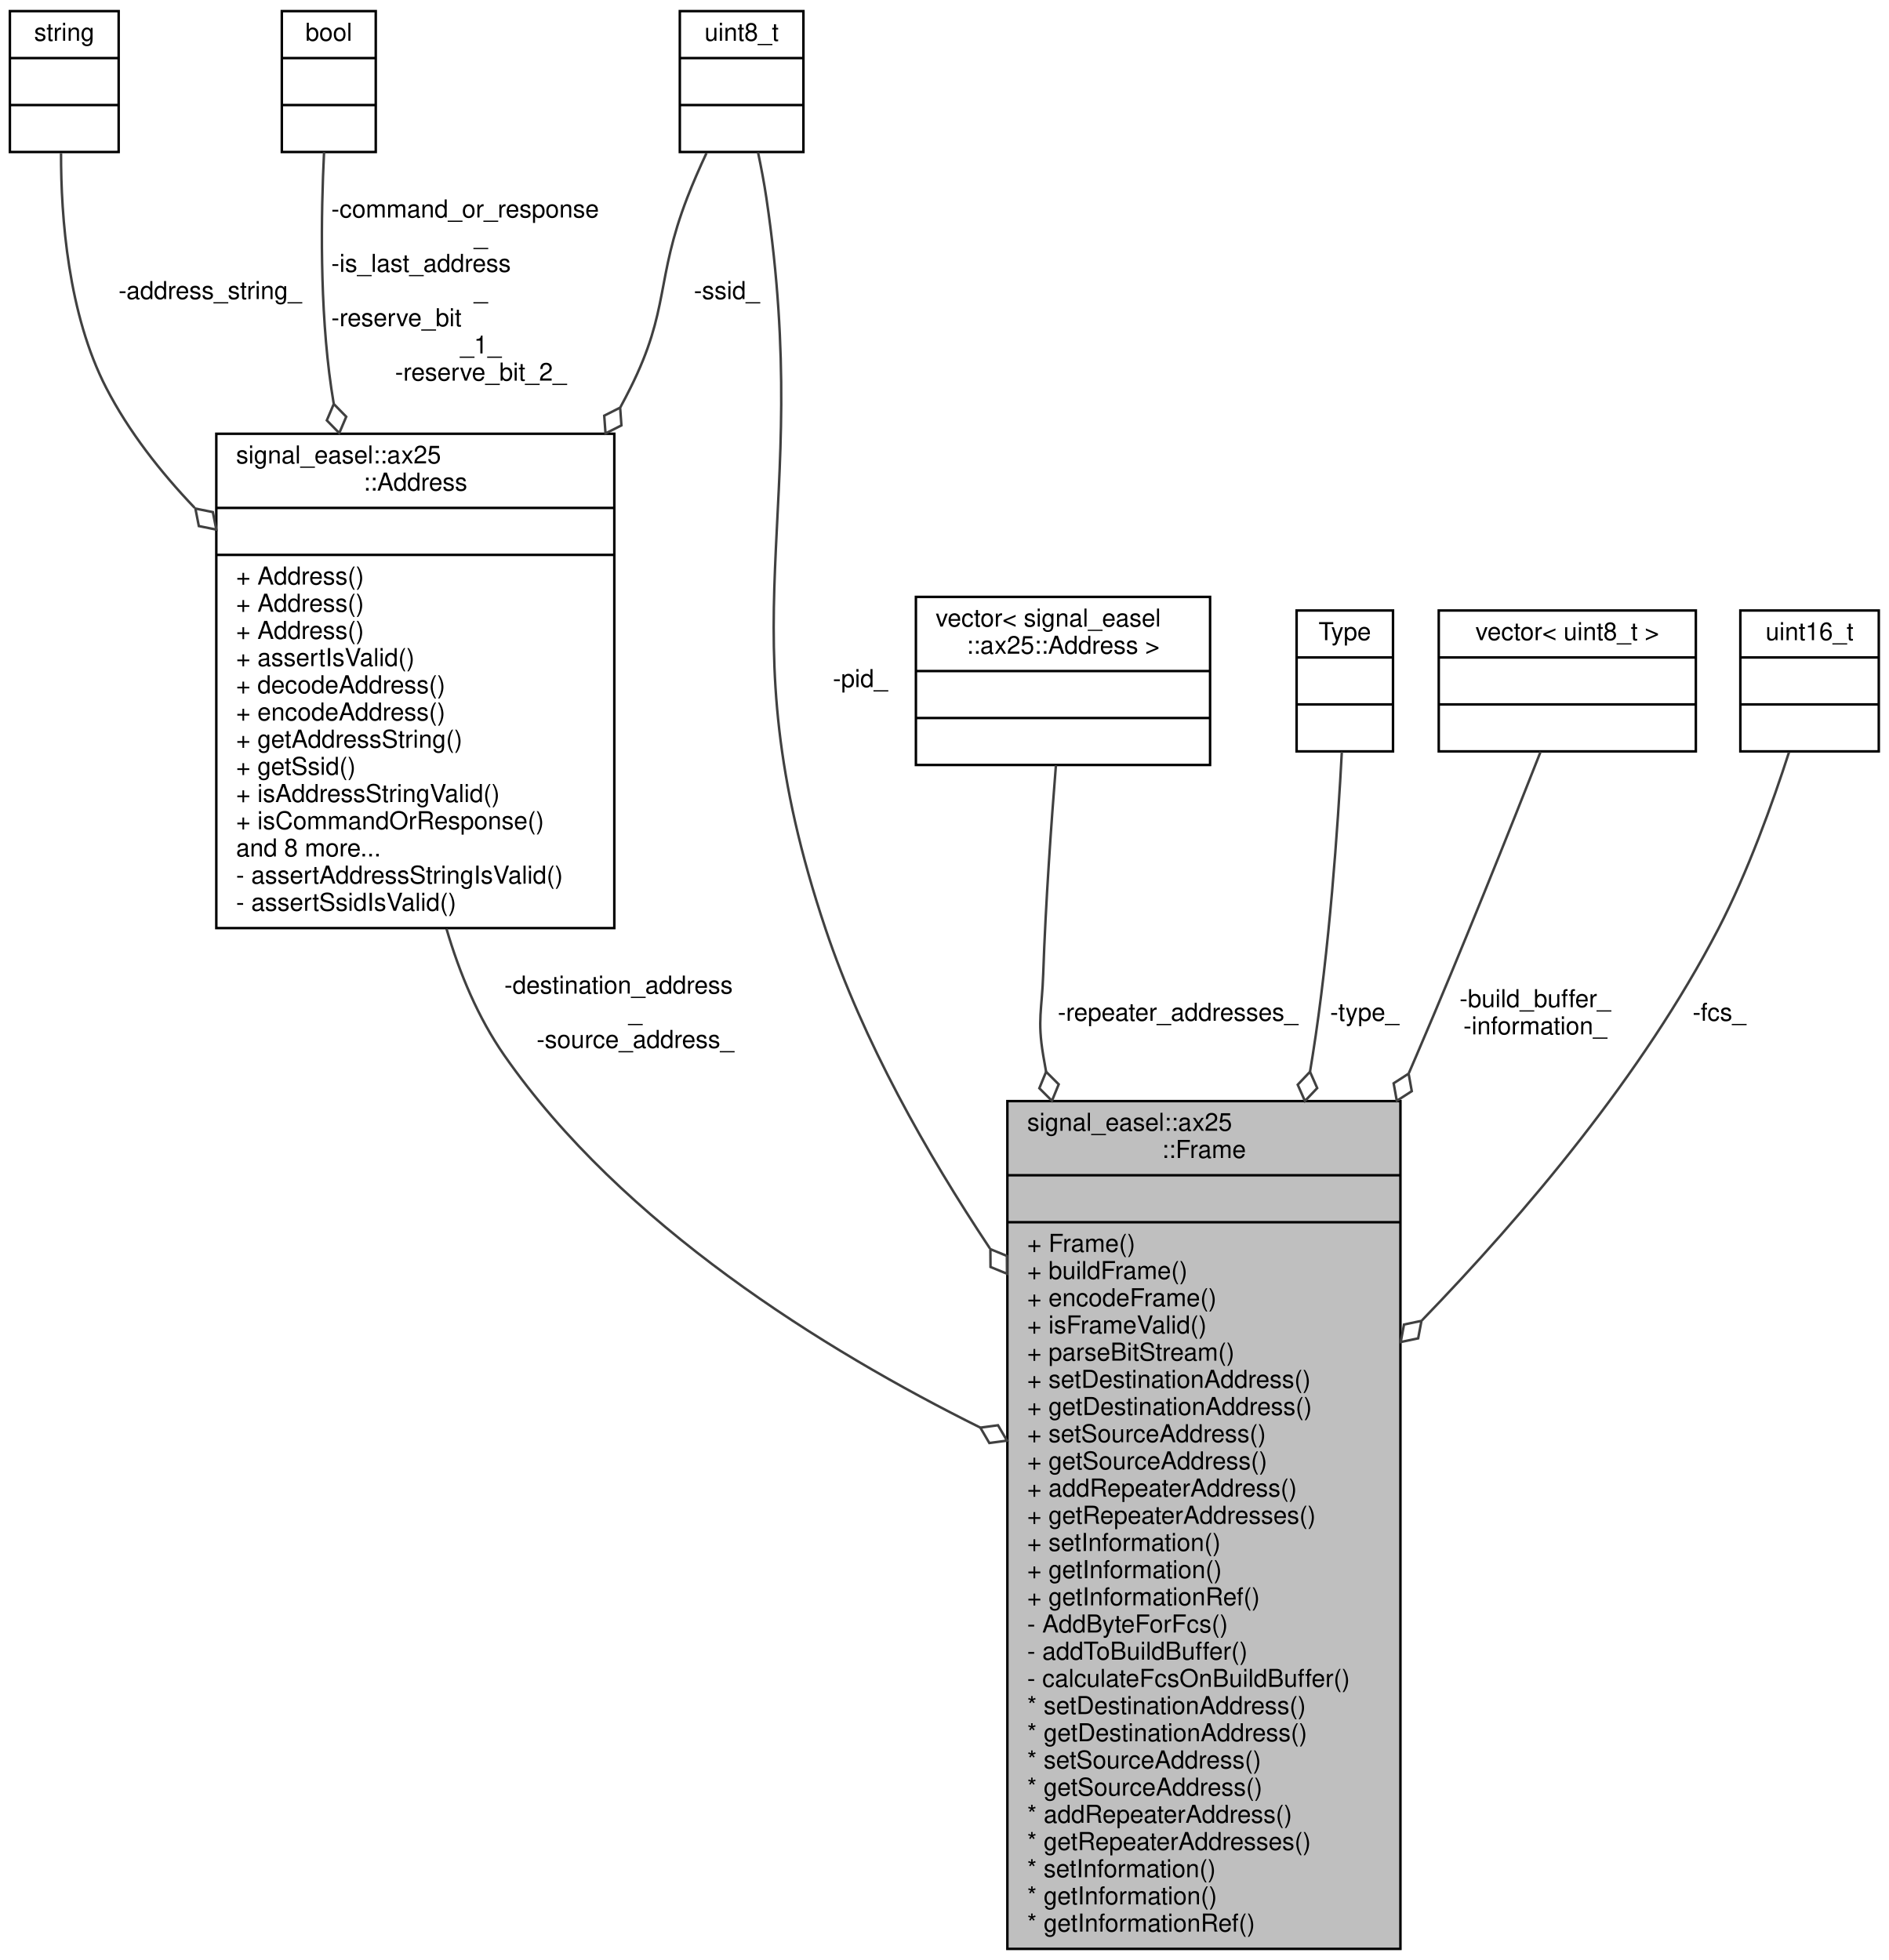
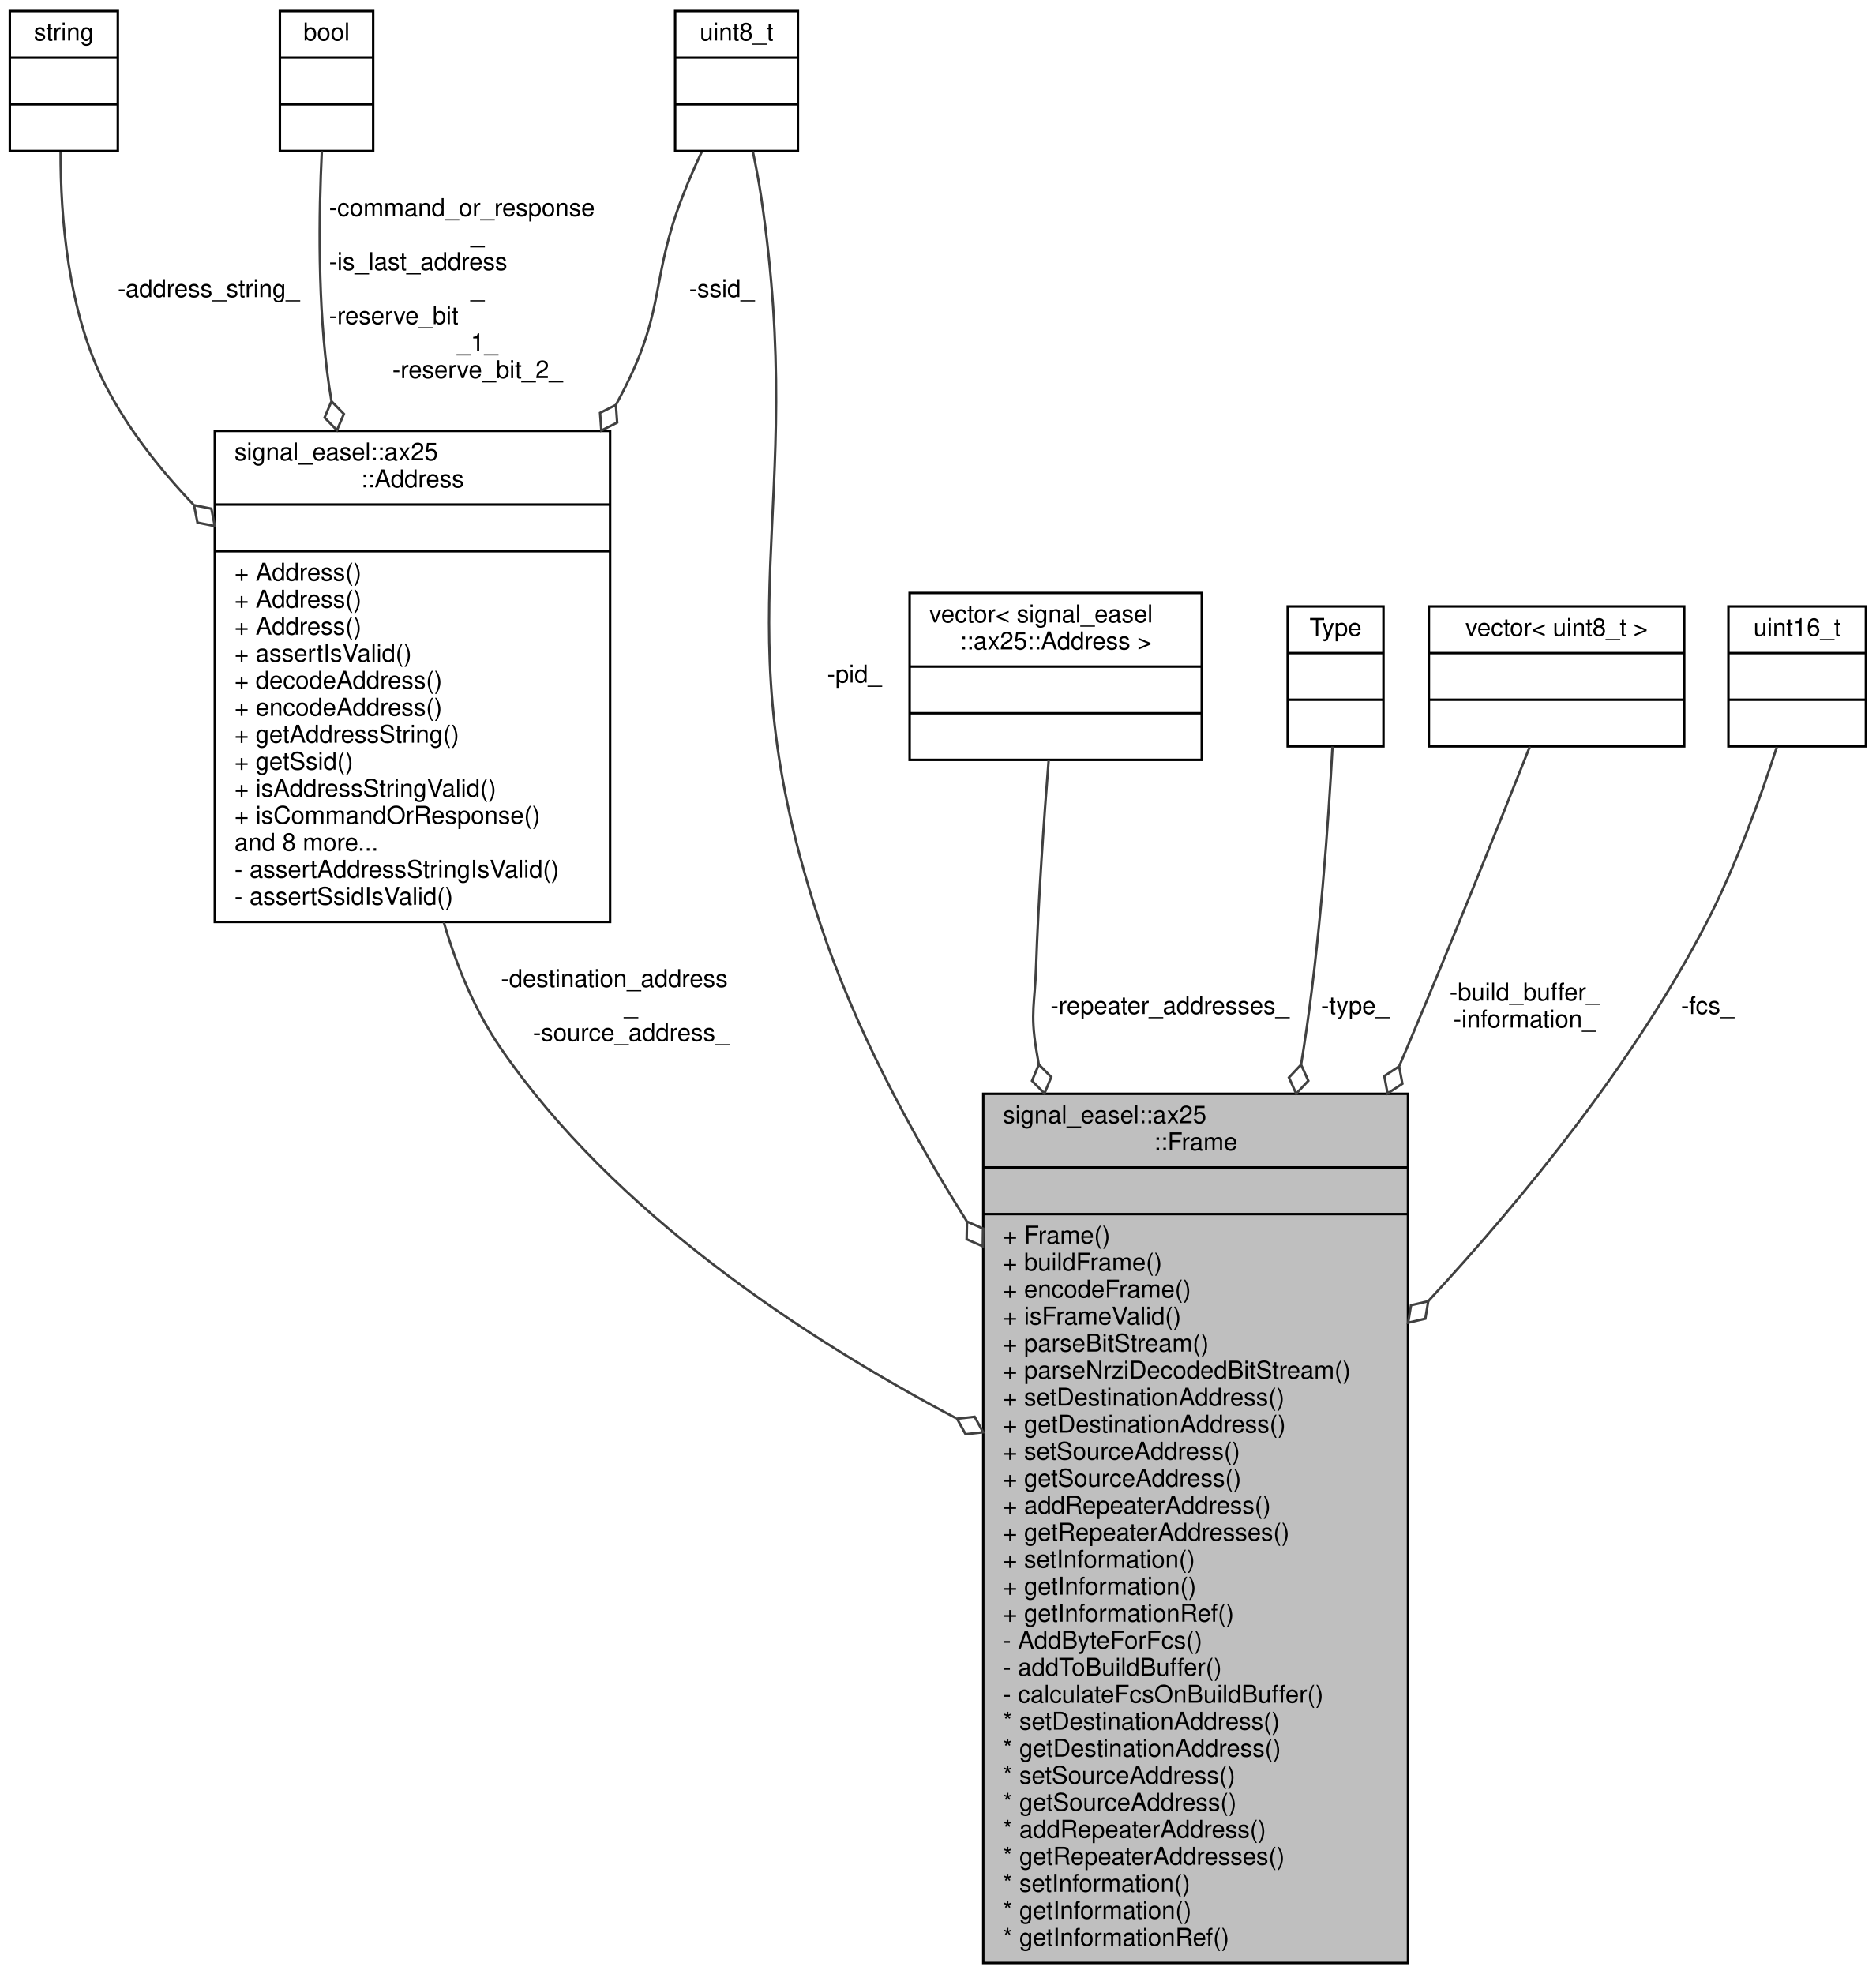
- <svg xmlns="http://www.w3.org/2000/svg" xmlns:xlink="http://www.w3.org/1999/xlink" width="764pt" height="793pt" viewBox="0.00 0.00 764.00 793.00">
-   <g id="graph0" class="graph" transform="scale(1 1) rotate(0) translate(4 789)">
+ <svg xmlns="http://www.w3.org/2000/svg" xmlns:xlink="http://www.w3.org/1999/xlink" width="764pt" height="804pt" viewBox="0.00 0.00 764.00 804.00">
+   <g id="graph0" class="graph" transform="scale(1 1) rotate(0) translate(4 800)">
    <g id="node1" class="node">
      <g id="a_node1">
        <a xlink:title=" ">
-           <polygon fill="#bfbfbf" stroke="black" points="403.5,-0.5 403.5,-343.5 562.5,-343.5 562.5,-0.5 403.5,-0.5" />
-           <text text-anchor="start" x="411.5" y="-331.5" font-family="Helvetica,sans-Serif" font-size="10.00">signal_easel::ax25</text>
-           <text text-anchor="middle" x="483" y="-320.5" font-family="Helvetica,sans-Serif" font-size="10.00">::Frame</text>
-           <polyline fill="none" stroke="black" points="403.5,-313.5 562.5,-313.5 " />
-           <text text-anchor="middle" x="483" y="-301.5" font-family="Helvetica,sans-Serif" font-size="10.00"> </text>
-           <polyline fill="none" stroke="black" points="403.5,-294.5 562.5,-294.5 " />
-           <text text-anchor="start" x="411.5" y="-282.5" font-family="Helvetica,sans-Serif" font-size="10.00">+ Frame()</text>
-           <text text-anchor="start" x="411.5" y="-271.5" font-family="Helvetica,sans-Serif" font-size="10.00">+ buildFrame()</text>
-           <text text-anchor="start" x="411.5" y="-260.5" font-family="Helvetica,sans-Serif" font-size="10.00">+ encodeFrame()</text>
-           <text text-anchor="start" x="411.5" y="-249.5" font-family="Helvetica,sans-Serif" font-size="10.00">+ isFrameValid()</text>
-           <text text-anchor="start" x="411.5" y="-238.5" font-family="Helvetica,sans-Serif" font-size="10.00">+ parseBitStream()</text>
-           <text text-anchor="start" x="411.5" y="-227.5" font-family="Helvetica,sans-Serif" font-size="10.00">+ setDestinationAddress()</text>
-           <text text-anchor="start" x="411.5" y="-216.5" font-family="Helvetica,sans-Serif" font-size="10.00">+ getDestinationAddress()</text>
-           <text text-anchor="start" x="411.5" y="-205.5" font-family="Helvetica,sans-Serif" font-size="10.00">+ setSourceAddress()</text>
-           <text text-anchor="start" x="411.5" y="-194.5" font-family="Helvetica,sans-Serif" font-size="10.00">+ getSourceAddress()</text>
-           <text text-anchor="start" x="411.5" y="-183.5" font-family="Helvetica,sans-Serif" font-size="10.00">+ addRepeaterAddress()</text>
-           <text text-anchor="start" x="411.5" y="-172.5" font-family="Helvetica,sans-Serif" font-size="10.00">+ getRepeaterAddresses()</text>
-           <text text-anchor="start" x="411.5" y="-161.5" font-family="Helvetica,sans-Serif" font-size="10.00">+ setInformation()</text>
-           <text text-anchor="start" x="411.5" y="-150.5" font-family="Helvetica,sans-Serif" font-size="10.00">+ getInformation()</text>
-           <text text-anchor="start" x="411.5" y="-139.5" font-family="Helvetica,sans-Serif" font-size="10.00">+ getInformationRef()</text>
-           <text text-anchor="start" x="411.5" y="-128.5" font-family="Helvetica,sans-Serif" font-size="10.00">- AddByteForFcs()</text>
-           <text text-anchor="start" x="411.5" y="-117.5" font-family="Helvetica,sans-Serif" font-size="10.00">- addToBuildBuffer()</text>
-           <text text-anchor="start" x="411.5" y="-106.5" font-family="Helvetica,sans-Serif" font-size="10.00">- calculateFcsOnBuildBuffer()</text>
-           <text text-anchor="start" x="411.5" y="-95.5" font-family="Helvetica,sans-Serif" font-size="10.00">* setDestinationAddress()</text>
-           <text text-anchor="start" x="411.5" y="-84.5" font-family="Helvetica,sans-Serif" font-size="10.00">* getDestinationAddress()</text>
-           <text text-anchor="start" x="411.5" y="-73.5" font-family="Helvetica,sans-Serif" font-size="10.00">* setSourceAddress()</text>
-           <text text-anchor="start" x="411.5" y="-62.5" font-family="Helvetica,sans-Serif" font-size="10.00">* getSourceAddress()</text>
-           <text text-anchor="start" x="411.5" y="-51.5" font-family="Helvetica,sans-Serif" font-size="10.00">* addRepeaterAddress()</text>
-           <text text-anchor="start" x="411.5" y="-40.5" font-family="Helvetica,sans-Serif" font-size="10.00">* getRepeaterAddresses()</text>
-           <text text-anchor="start" x="411.5" y="-29.5" font-family="Helvetica,sans-Serif" font-size="10.00">* setInformation()</text>
-           <text text-anchor="start" x="411.5" y="-18.5" font-family="Helvetica,sans-Serif" font-size="10.00">* getInformation()</text>
-           <text text-anchor="start" x="411.5" y="-7.5" font-family="Helvetica,sans-Serif" font-size="10.00">* getInformationRef()</text>
+           <polygon fill="#bfbfbf" stroke="black" points="396.5,-0.5 396.5,-354.5 569.5,-354.5 569.5,-0.5 396.5,-0.5" />
+           <text text-anchor="start" x="404.5" y="-342.5" font-family="Helvetica,sans-Serif" font-size="10.00">signal_easel::ax25</text>
+           <text text-anchor="middle" x="483" y="-331.5" font-family="Helvetica,sans-Serif" font-size="10.00">::Frame</text>
+           <polyline fill="none" stroke="black" points="396.5,-324.5 569.5,-324.5 " />
+           <text text-anchor="middle" x="483" y="-312.5" font-family="Helvetica,sans-Serif" font-size="10.00"> </text>
+           <polyline fill="none" stroke="black" points="396.5,-305.5 569.5,-305.5 " />
+           <text text-anchor="start" x="404.5" y="-293.5" font-family="Helvetica,sans-Serif" font-size="10.00">+ Frame()</text>
+           <text text-anchor="start" x="404.5" y="-282.5" font-family="Helvetica,sans-Serif" font-size="10.00">+ buildFrame()</text>
+           <text text-anchor="start" x="404.5" y="-271.5" font-family="Helvetica,sans-Serif" font-size="10.00">+ encodeFrame()</text>
+           <text text-anchor="start" x="404.5" y="-260.5" font-family="Helvetica,sans-Serif" font-size="10.00">+ isFrameValid()</text>
+           <text text-anchor="start" x="404.5" y="-249.5" font-family="Helvetica,sans-Serif" font-size="10.00">+ parseBitStream()</text>
+           <text text-anchor="start" x="404.5" y="-238.5" font-family="Helvetica,sans-Serif" font-size="10.00">+ parseNrziDecodedBitStream()</text>
+           <text text-anchor="start" x="404.5" y="-227.5" font-family="Helvetica,sans-Serif" font-size="10.00">+ setDestinationAddress()</text>
+           <text text-anchor="start" x="404.5" y="-216.5" font-family="Helvetica,sans-Serif" font-size="10.00">+ getDestinationAddress()</text>
+           <text text-anchor="start" x="404.5" y="-205.5" font-family="Helvetica,sans-Serif" font-size="10.00">+ setSourceAddress()</text>
+           <text text-anchor="start" x="404.5" y="-194.5" font-family="Helvetica,sans-Serif" font-size="10.00">+ getSourceAddress()</text>
+           <text text-anchor="start" x="404.5" y="-183.5" font-family="Helvetica,sans-Serif" font-size="10.00">+ addRepeaterAddress()</text>
+           <text text-anchor="start" x="404.5" y="-172.5" font-family="Helvetica,sans-Serif" font-size="10.00">+ getRepeaterAddresses()</text>
+           <text text-anchor="start" x="404.5" y="-161.5" font-family="Helvetica,sans-Serif" font-size="10.00">+ setInformation()</text>
+           <text text-anchor="start" x="404.5" y="-150.5" font-family="Helvetica,sans-Serif" font-size="10.00">+ getInformation()</text>
+           <text text-anchor="start" x="404.5" y="-139.5" font-family="Helvetica,sans-Serif" font-size="10.00">+ getInformationRef()</text>
+           <text text-anchor="start" x="404.5" y="-128.5" font-family="Helvetica,sans-Serif" font-size="10.00">- AddByteForFcs()</text>
+           <text text-anchor="start" x="404.5" y="-117.5" font-family="Helvetica,sans-Serif" font-size="10.00">- addToBuildBuffer()</text>
+           <text text-anchor="start" x="404.5" y="-106.5" font-family="Helvetica,sans-Serif" font-size="10.00">- calculateFcsOnBuildBuffer()</text>
+           <text text-anchor="start" x="404.5" y="-95.5" font-family="Helvetica,sans-Serif" font-size="10.00">* setDestinationAddress()</text>
+           <text text-anchor="start" x="404.5" y="-84.5" font-family="Helvetica,sans-Serif" font-size="10.00">* getDestinationAddress()</text>
+           <text text-anchor="start" x="404.5" y="-73.5" font-family="Helvetica,sans-Serif" font-size="10.00">* setSourceAddress()</text>
+           <text text-anchor="start" x="404.5" y="-62.5" font-family="Helvetica,sans-Serif" font-size="10.00">* getSourceAddress()</text>
+           <text text-anchor="start" x="404.5" y="-51.5" font-family="Helvetica,sans-Serif" font-size="10.00">* addRepeaterAddress()</text>
+           <text text-anchor="start" x="404.5" y="-40.5" font-family="Helvetica,sans-Serif" font-size="10.00">* getRepeaterAddresses()</text>
+           <text text-anchor="start" x="404.5" y="-29.5" font-family="Helvetica,sans-Serif" font-size="10.00">* setInformation()</text>
+           <text text-anchor="start" x="404.5" y="-18.5" font-family="Helvetica,sans-Serif" font-size="10.00">* getInformation()</text>
+           <text text-anchor="start" x="404.5" y="-7.5" font-family="Helvetica,sans-Serif" font-size="10.00">* getInformationRef()</text>
        </a>
      </g>
    </g>
    <g id="node2" class="node">
      <g id="a_node2">
        <a xlink:href="classsignal__easel_1_1ax25_1_1Address.html" target="_top" xlink:title="AX.25 Address class. For encoding and decoding AX.25 addresses.">
-           <polygon fill="none" stroke="black" points="83.5,-413.5 83.5,-613.5 244.5,-613.5 244.5,-413.5 83.5,-413.5" />
-           <text text-anchor="start" x="91.5" y="-601.5" font-family="Helvetica,sans-Serif" font-size="10.00">signal_easel::ax25</text>
-           <text text-anchor="middle" x="164" y="-590.5" font-family="Helvetica,sans-Serif" font-size="10.00">::Address</text>
-           <polyline fill="none" stroke="black" points="83.5,-583.5 244.5,-583.5 " />
-           <text text-anchor="middle" x="164" y="-571.5" font-family="Helvetica,sans-Serif" font-size="10.00"> </text>
-           <polyline fill="none" stroke="black" points="83.5,-564.5 244.5,-564.5 " />
+           <polygon fill="none" stroke="black" points="83.5,-424.5 83.5,-624.5 244.5,-624.5 244.5,-424.5 83.5,-424.5" />
+           <text text-anchor="start" x="91.5" y="-612.5" font-family="Helvetica,sans-Serif" font-size="10.00">signal_easel::ax25</text>
+           <text text-anchor="middle" x="164" y="-601.5" font-family="Helvetica,sans-Serif" font-size="10.00">::Address</text>
+           <polyline fill="none" stroke="black" points="83.5,-594.5 244.5,-594.5 " />
+           <text text-anchor="middle" x="164" y="-582.5" font-family="Helvetica,sans-Serif" font-size="10.00"> </text>
+           <polyline fill="none" stroke="black" points="83.5,-575.5 244.5,-575.5 " />
+           <text text-anchor="start" x="91.5" y="-563.5" font-family="Helvetica,sans-Serif" font-size="10.00">+ Address()</text>
          <text text-anchor="start" x="91.5" y="-552.5" font-family="Helvetica,sans-Serif" font-size="10.00">+ Address()</text>
          <text text-anchor="start" x="91.5" y="-541.5" font-family="Helvetica,sans-Serif" font-size="10.00">+ Address()</text>
-           <text text-anchor="start" x="91.5" y="-530.5" font-family="Helvetica,sans-Serif" font-size="10.00">+ Address()</text>
-           <text text-anchor="start" x="91.5" y="-519.5" font-family="Helvetica,sans-Serif" font-size="10.00">+ assertIsValid()</text>
-           <text text-anchor="start" x="91.5" y="-508.5" font-family="Helvetica,sans-Serif" font-size="10.00">+ decodeAddress()</text>
-           <text text-anchor="start" x="91.5" y="-497.5" font-family="Helvetica,sans-Serif" font-size="10.00">+ encodeAddress()</text>
-           <text text-anchor="start" x="91.5" y="-486.5" font-family="Helvetica,sans-Serif" font-size="10.00">+ getAddressString()</text>
-           <text text-anchor="start" x="91.5" y="-475.5" font-family="Helvetica,sans-Serif" font-size="10.00">+ getSsid()</text>
-           <text text-anchor="start" x="91.5" y="-464.5" font-family="Helvetica,sans-Serif" font-size="10.00">+ isAddressStringValid()</text>
-           <text text-anchor="start" x="91.5" y="-453.5" font-family="Helvetica,sans-Serif" font-size="10.00">+ isCommandOrResponse()</text>
-           <text text-anchor="start" x="91.5" y="-442.5" font-family="Helvetica,sans-Serif" font-size="10.00">and 8 more...</text>
-           <text text-anchor="start" x="91.5" y="-431.5" font-family="Helvetica,sans-Serif" font-size="10.00">- assertAddressStringIsValid()</text>
-           <text text-anchor="start" x="91.5" y="-420.5" font-family="Helvetica,sans-Serif" font-size="10.00">- assertSsidIsValid()</text>
+           <text text-anchor="start" x="91.5" y="-530.5" font-family="Helvetica,sans-Serif" font-size="10.00">+ assertIsValid()</text>
+           <text text-anchor="start" x="91.5" y="-519.5" font-family="Helvetica,sans-Serif" font-size="10.00">+ decodeAddress()</text>
+           <text text-anchor="start" x="91.5" y="-508.5" font-family="Helvetica,sans-Serif" font-size="10.00">+ encodeAddress()</text>
+           <text text-anchor="start" x="91.5" y="-497.5" font-family="Helvetica,sans-Serif" font-size="10.00">+ getAddressString()</text>
+           <text text-anchor="start" x="91.5" y="-486.5" font-family="Helvetica,sans-Serif" font-size="10.00">+ getSsid()</text>
+           <text text-anchor="start" x="91.5" y="-475.5" font-family="Helvetica,sans-Serif" font-size="10.00">+ isAddressStringValid()</text>
+           <text text-anchor="start" x="91.5" y="-464.5" font-family="Helvetica,sans-Serif" font-size="10.00">+ isCommandOrResponse()</text>
+           <text text-anchor="start" x="91.5" y="-453.5" font-family="Helvetica,sans-Serif" font-size="10.00">and 8 more...</text>
+           <text text-anchor="start" x="91.5" y="-442.5" font-family="Helvetica,sans-Serif" font-size="10.00">- assertAddressStringIsValid()</text>
+           <text text-anchor="start" x="91.5" y="-431.5" font-family="Helvetica,sans-Serif" font-size="10.00">- assertSsidIsValid()</text>
        </a>
      </g>
    </g>
    <g id="edge1" class="edge">
-       <path fill="none" stroke="#404040" d="M176.6,-413.26C181.91,-395.16 189.41,-377.21 200,-362 247.8,-293.37 329.27,-242.85 392.56,-211.4" />
-       <polygon fill="none" stroke="#404040" points="392.57,-211.39 396.2,-205.17 403.35,-206.13 399.71,-212.35 392.57,-211.39" />
-       <text text-anchor="start" x="200" y="-387" font-family="Helvetica,sans-Serif" font-size="10.00"> -destination_address</text>
-       <text text-anchor="middle" x="253" y="-376" font-family="Helvetica,sans-Serif" font-size="10.00">_</text>
-       <text text-anchor="middle" x="253" y="-365" font-family="Helvetica,sans-Serif" font-size="10.00">-source_address_</text>
+       <path fill="none" stroke="#404040" d="M176.77,-424.37C182.05,-406.26 189.51,-388.28 200,-373 246,-306.01 323.26,-255.21 385.43,-222.36" />
+       <polygon fill="none" stroke="#404040" points="385.81,-222.16 389.29,-215.85 396.46,-216.63 392.98,-222.95 385.81,-222.16" />
+       <text text-anchor="start" x="200" y="-398" font-family="Helvetica,sans-Serif" font-size="10.00"> -destination_address</text>
+       <text text-anchor="middle" x="253" y="-387" font-family="Helvetica,sans-Serif" font-size="10.00">_</text>
+       <text text-anchor="middle" x="253" y="-376" font-family="Helvetica,sans-Serif" font-size="10.00">-source_address_</text>
    </g>
    <g id="node3" class="node">
      <g id="a_node3">
        <a xlink:title=" ">
-           <polygon fill="none" stroke="black" points="0,-727.5 0,-784.5 44,-784.5 44,-727.5 0,-727.5" />
-           <text text-anchor="middle" x="22" y="-772.5" font-family="Helvetica,sans-Serif" font-size="10.00">string</text>
-           <polyline fill="none" stroke="black" points="0,-765.5 44,-765.5 " />
-           <text text-anchor="middle" x="22" y="-753.5" font-family="Helvetica,sans-Serif" font-size="10.00"> </text>
-           <polyline fill="none" stroke="black" points="0,-746.5 44,-746.5 " />
-           <text text-anchor="middle" x="22" y="-734.5" font-family="Helvetica,sans-Serif" font-size="10.00"> </text>
+           <polygon fill="none" stroke="black" points="0,-738.5 0,-795.5 44,-795.5 44,-738.5 0,-738.5" />
+           <text text-anchor="middle" x="22" y="-783.5" font-family="Helvetica,sans-Serif" font-size="10.00">string</text>
+           <polyline fill="none" stroke="black" points="0,-776.5 44,-776.5 " />
+           <text text-anchor="middle" x="22" y="-764.5" font-family="Helvetica,sans-Serif" font-size="10.00"> </text>
+           <polyline fill="none" stroke="black" points="0,-757.5 44,-757.5 " />
+           <text text-anchor="middle" x="22" y="-745.5" font-family="Helvetica,sans-Serif" font-size="10.00"> </text>
        </a>
      </g>
    </g>
    <g id="edge2" class="edge">
-       <path fill="none" stroke="#404040" d="M20.69,-727.03C20.63,-701.02 23.57,-661.88 39,-632 48.06,-614.47 60.8,-598.14 74.71,-583.57" />
-       <polygon fill="none" stroke="#404040" points="75.04,-583.24 76.43,-576.16 83.5,-574.73 82.1,-581.81 75.04,-583.24" />
-       <text text-anchor="middle" x="81" y="-668" font-family="Helvetica,sans-Serif" font-size="10.00"> -address_string_</text>
+       <path fill="none" stroke="#404040" d="M20.69,-738.03C20.63,-712.02 23.57,-672.88 39,-643 48.06,-625.47 60.8,-609.14 74.71,-594.57" />
+       <polygon fill="none" stroke="#404040" points="75.04,-594.24 76.43,-587.16 83.5,-585.73 82.1,-592.81 75.04,-594.24" />
+       <text text-anchor="middle" x="81" y="-679" font-family="Helvetica,sans-Serif" font-size="10.00"> -address_string_</text>
    </g>
    <g id="node4" class="node">
      <g id="a_node4">
        <a xlink:title=" ">
-           <polygon fill="none" stroke="black" points="271,-727.5 271,-784.5 321,-784.5 321,-727.5 271,-727.5" />
-           <text text-anchor="middle" x="296" y="-772.5" font-family="Helvetica,sans-Serif" font-size="10.00">uint8_t</text>
-           <polyline fill="none" stroke="black" points="271,-765.5 321,-765.5 " />
-           <text text-anchor="middle" x="296" y="-753.5" font-family="Helvetica,sans-Serif" font-size="10.00"> </text>
-           <polyline fill="none" stroke="black" points="271,-746.5 321,-746.5 " />
-           <text text-anchor="middle" x="296" y="-734.5" font-family="Helvetica,sans-Serif" font-size="10.00"> </text>
+           <polygon fill="none" stroke="black" points="271,-738.5 271,-795.5 321,-795.5 321,-738.5 271,-738.5" />
+           <text text-anchor="middle" x="296" y="-783.5" font-family="Helvetica,sans-Serif" font-size="10.00">uint8_t</text>
+           <polyline fill="none" stroke="black" points="271,-776.5 321,-776.5 " />
+           <text text-anchor="middle" x="296" y="-764.5" font-family="Helvetica,sans-Serif" font-size="10.00"> </text>
+           <polyline fill="none" stroke="black" points="271,-757.5 321,-757.5 " />
+           <text text-anchor="middle" x="296" y="-745.5" font-family="Helvetica,sans-Serif" font-size="10.00"> </text>
        </a>
      </g>
    </g>
    <g id="edge7" class="edge">
-       <path fill="none" stroke="#404040" d="M302.63,-727.38C303.9,-721.35 305.11,-714.98 306,-709 325.4,-578.45 287.95,-538.11 330,-413 345.17,-367.85 370.61,-322.68 396.43,-283.9" />
-       <polygon fill="none" stroke="#404040" points="396.63,-283.6 396.68,-276.39 403.35,-273.66 403.31,-280.87 396.63,-283.6" />
-       <text text-anchor="middle" x="344" y="-511" font-family="Helvetica,sans-Serif" font-size="10.00"> -pid_</text>
+       <path fill="none" stroke="#404040" d="M302.63,-738.38C303.9,-732.35 305.11,-725.98 306,-720 325.4,-589.45 288.59,-549.32 330,-424 343.86,-382.05 366.27,-339.93 389.7,-302.73" />
+       <polygon fill="none" stroke="#404040" points="389.87,-302.47 389.73,-295.26 396.34,-292.37 396.47,-299.58 389.87,-302.47" />
+       <text text-anchor="middle" x="344" y="-522" font-family="Helvetica,sans-Serif" font-size="10.00"> -pid_</text>
    </g>
    <g id="edge3" class="edge">
-       <path fill="none" stroke="#404040" d="M281.8,-727.09C279.04,-721.19 276.29,-714.95 274,-709 261.14,-675.68 266.98,-663.94 251,-632 249.71,-629.41 248.36,-626.83 246.96,-624.24" />
-       <polygon fill="none" stroke="#404040" points="246.86,-624.08 240.42,-620.83 240.94,-613.64 247.38,-616.89 246.86,-624.08" />
-       <text text-anchor="middle" x="290" y="-668" font-family="Helvetica,sans-Serif" font-size="10.00"> -ssid_</text>
+       <path fill="none" stroke="#404040" d="M281.8,-738.09C279.04,-732.19 276.29,-725.95 274,-720 261.14,-686.68 266.98,-674.94 251,-643 249.71,-640.41 248.36,-637.83 246.96,-635.24" />
+       <polygon fill="none" stroke="#404040" points="246.86,-635.08 240.42,-631.83 240.94,-624.64 247.38,-627.89 246.86,-635.08" />
+       <text text-anchor="middle" x="290" y="-679" font-family="Helvetica,sans-Serif" font-size="10.00"> -ssid_</text>
    </g>
    <g id="node5" class="node">
      <g id="a_node5">
        <a xlink:title=" ">
-           <polygon fill="none" stroke="black" points="110,-727.5 110,-784.5 148,-784.5 148,-727.5 110,-727.5" />
-           <text text-anchor="middle" x="129" y="-772.5" font-family="Helvetica,sans-Serif" font-size="10.00">bool</text>
-           <polyline fill="none" stroke="black" points="110,-765.5 148,-765.5 " />
-           <text text-anchor="middle" x="129" y="-753.5" font-family="Helvetica,sans-Serif" font-size="10.00"> </text>
-           <polyline fill="none" stroke="black" points="110,-746.5 148,-746.5 " />
-           <text text-anchor="middle" x="129" y="-734.5" font-family="Helvetica,sans-Serif" font-size="10.00"> </text>
+           <polygon fill="none" stroke="black" points="110,-738.5 110,-795.5 148,-795.5 148,-738.5 110,-738.5" />
+           <text text-anchor="middle" x="129" y="-783.5" font-family="Helvetica,sans-Serif" font-size="10.00">bool</text>
+           <polyline fill="none" stroke="black" points="110,-776.5 148,-776.5 " />
+           <text text-anchor="middle" x="129" y="-764.5" font-family="Helvetica,sans-Serif" font-size="10.00"> </text>
+           <polyline fill="none" stroke="black" points="110,-757.5 148,-757.5 " />
+           <text text-anchor="middle" x="129" y="-745.5" font-family="Helvetica,sans-Serif" font-size="10.00"> </text>
        </a>
      </g>
    </g>
    <g id="edge4" class="edge">
-       <path fill="none" stroke="#404040" d="M127.09,-727.48C125.85,-702.44 125.25,-664.54 130,-632 130.3,-629.94 130.63,-627.87 130.98,-625.78" />
-       <polygon fill="none" stroke="#404040" points="131.02,-625.56 128.2,-618.92 133.24,-613.77 136.06,-620.4 131.02,-625.56" />
-       <text text-anchor="start" x="130" y="-701" font-family="Helvetica,sans-Serif" font-size="10.00"> -command_or_response</text>
-       <text text-anchor="middle" x="190.5" y="-690" font-family="Helvetica,sans-Serif" font-size="10.00">_</text>
-       <text text-anchor="start" x="130" y="-679" font-family="Helvetica,sans-Serif" font-size="10.00">-is_last_address</text>
-       <text text-anchor="middle" x="190.5" y="-668" font-family="Helvetica,sans-Serif" font-size="10.00">_</text>
-       <text text-anchor="start" x="130" y="-657" font-family="Helvetica,sans-Serif" font-size="10.00">-reserve_bit</text>
-       <text text-anchor="middle" x="190.5" y="-646" font-family="Helvetica,sans-Serif" font-size="10.00">_1_</text>
-       <text text-anchor="middle" x="190.5" y="-635" font-family="Helvetica,sans-Serif" font-size="10.00">-reserve_bit_2_</text>
+       <path fill="none" stroke="#404040" d="M127.09,-738.48C125.85,-713.44 125.25,-675.54 130,-643 130.3,-640.94 130.63,-638.87 130.98,-636.78" />
+       <polygon fill="none" stroke="#404040" points="131.02,-636.56 128.2,-629.92 133.24,-624.77 136.06,-631.4 131.02,-636.56" />
+       <text text-anchor="start" x="130" y="-712" font-family="Helvetica,sans-Serif" font-size="10.00"> -command_or_response</text>
+       <text text-anchor="middle" x="190.5" y="-701" font-family="Helvetica,sans-Serif" font-size="10.00">_</text>
+       <text text-anchor="start" x="130" y="-690" font-family="Helvetica,sans-Serif" font-size="10.00">-is_last_address</text>
+       <text text-anchor="middle" x="190.5" y="-679" font-family="Helvetica,sans-Serif" font-size="10.00">_</text>
+       <text text-anchor="start" x="130" y="-668" font-family="Helvetica,sans-Serif" font-size="10.00">-reserve_bit</text>
+       <text text-anchor="middle" x="190.5" y="-657" font-family="Helvetica,sans-Serif" font-size="10.00">_1_</text>
+       <text text-anchor="middle" x="190.5" y="-646" font-family="Helvetica,sans-Serif" font-size="10.00">-reserve_bit_2_</text>
    </g>
    <g id="node6" class="node">
      <g id="a_node6">
        <a xlink:title=" ">
-           <polygon fill="none" stroke="black" points="366.5,-479.5 366.5,-547.5 485.5,-547.5 485.5,-479.5 366.5,-479.5" />
-           <text text-anchor="start" x="374.5" y="-535.5" font-family="Helvetica,sans-Serif" font-size="10.00">vector&lt; signal_easel</text>
-           <text text-anchor="middle" x="426" y="-524.5" font-family="Helvetica,sans-Serif" font-size="10.00">::ax25::Address &gt;</text>
-           <polyline fill="none" stroke="black" points="366.5,-517.5 485.5,-517.5 " />
-           <text text-anchor="middle" x="426" y="-505.5" font-family="Helvetica,sans-Serif" font-size="10.00"> </text>
-           <polyline fill="none" stroke="black" points="366.5,-498.5 485.5,-498.5 " />
-           <text text-anchor="middle" x="426" y="-486.5" font-family="Helvetica,sans-Serif" font-size="10.00"> </text>
+           <polygon fill="none" stroke="black" points="366.5,-490.5 366.5,-558.5 485.5,-558.5 485.5,-490.5 366.5,-490.5" />
+           <text text-anchor="start" x="374.5" y="-546.5" font-family="Helvetica,sans-Serif" font-size="10.00">vector&lt; signal_easel</text>
+           <text text-anchor="middle" x="426" y="-535.5" font-family="Helvetica,sans-Serif" font-size="10.00">::ax25::Address &gt;</text>
+           <polyline fill="none" stroke="black" points="366.5,-528.5 485.5,-528.5 " />
+           <text text-anchor="middle" x="426" y="-516.5" font-family="Helvetica,sans-Serif" font-size="10.00"> </text>
+           <polyline fill="none" stroke="black" points="366.5,-509.5 485.5,-509.5 " />
+           <text text-anchor="middle" x="426" y="-497.5" font-family="Helvetica,sans-Serif" font-size="10.00"> </text>
        </a>
      </g>
    </g>
    <g id="edge5" class="edge">
-       <path fill="none" stroke="#404040" d="M423.14,-479.36C421.26,-455.84 418.97,-423.51 418,-395 417.5,-380.34 415.58,-376.47 418,-362 418.36,-359.82 418.75,-357.63 419.16,-355.43" />
-       <polygon fill="none" stroke="#404040" points="419.17,-355.38 416.43,-348.71 421.53,-343.62 424.27,-350.29 419.17,-355.38" />
-       <text text-anchor="middle" x="472.5" y="-376" font-family="Helvetica,sans-Serif" font-size="10.00"> -repeater_addresses_</text>
+       <path fill="none" stroke="#404040" d="M423.14,-490.36C421.26,-466.84 418.97,-434.51 418,-406 417.5,-391.34 415.65,-387.48 418,-373 418.35,-370.82 418.73,-368.63 419.12,-366.44" />
+       <polygon fill="none" stroke="#404040" points="419.13,-366.43 416.35,-359.78 421.42,-354.65 424.2,-361.31 419.13,-366.43" />
+       <text text-anchor="middle" x="472.5" y="-387" font-family="Helvetica,sans-Serif" font-size="10.00"> -repeater_addresses_</text>
    </g>
    <g id="node7" class="node">
      <g id="a_node7">
        <a xlink:title=" ">
-           <polygon fill="none" stroke="black" points="520.5,-485 520.5,-542 559.5,-542 559.5,-485 520.5,-485" />
-           <text text-anchor="middle" x="540" y="-530" font-family="Helvetica,sans-Serif" font-size="10.00">Type</text>
-           <polyline fill="none" stroke="black" points="520.5,-523 559.5,-523 " />
-           <text text-anchor="middle" x="540" y="-511" font-family="Helvetica,sans-Serif" font-size="10.00"> </text>
-           <polyline fill="none" stroke="black" points="520.5,-504 559.5,-504 " />
-           <text text-anchor="middle" x="540" y="-492" font-family="Helvetica,sans-Serif" font-size="10.00"> </text>
+           <polygon fill="none" stroke="black" points="520.5,-496 520.5,-553 559.5,-553 559.5,-496 520.5,-496" />
+           <text text-anchor="middle" x="540" y="-541" font-family="Helvetica,sans-Serif" font-size="10.00">Type</text>
+           <polyline fill="none" stroke="black" points="520.5,-534 559.5,-534 " />
+           <text text-anchor="middle" x="540" y="-522" font-family="Helvetica,sans-Serif" font-size="10.00"> </text>
+           <polyline fill="none" stroke="black" points="520.5,-515 559.5,-515 " />
+           <text text-anchor="middle" x="540" y="-503" font-family="Helvetica,sans-Serif" font-size="10.00"> </text>
        </a>
      </g>
    </g>
    <g id="edge6" class="edge">
-       <path fill="none" stroke="#404040" d="M538.8,-484.89C537.2,-454.6 533.76,-404.61 527,-362 526.65,-359.82 526.3,-357.62 525.93,-355.42" />
-       <polygon fill="none" stroke="#404040" points="525.92,-355.37 520.95,-350.14 523.87,-343.54 528.83,-348.77 525.92,-355.37" />
-       <text text-anchor="middle" x="548" y="-376" font-family="Helvetica,sans-Serif" font-size="10.00"> -type_</text>
+       <path fill="none" stroke="#404040" d="M538.75,-495.9C537.11,-465.62 533.63,-415.63 527,-373 526.66,-370.82 526.31,-368.62 525.95,-366.42" />
+       <polygon fill="none" stroke="#404040" points="525.94,-366.38 521,-361.13 523.94,-354.55 528.89,-359.79 525.94,-366.38" />
+       <text text-anchor="middle" x="548" y="-387" font-family="Helvetica,sans-Serif" font-size="10.00"> -type_</text>
    </g>
    <g id="node8" class="node">
      <g id="a_node8">
        <a xlink:title=" ">
-           <polygon fill="none" stroke="black" points="578,-485 578,-542 682,-542 682,-485 578,-485" />
-           <text text-anchor="middle" x="630" y="-530" font-family="Helvetica,sans-Serif" font-size="10.00">vector&lt; uint8_t &gt;</text>
-           <polyline fill="none" stroke="black" points="578,-523 682,-523 " />
-           <text text-anchor="middle" x="630" y="-511" font-family="Helvetica,sans-Serif" font-size="10.00"> </text>
-           <polyline fill="none" stroke="black" points="578,-504 682,-504 " />
-           <text text-anchor="middle" x="630" y="-492" font-family="Helvetica,sans-Serif" font-size="10.00"> </text>
+           <polygon fill="none" stroke="black" points="578,-496 578,-553 682,-553 682,-496 578,-496" />
+           <text text-anchor="middle" x="630" y="-541" font-family="Helvetica,sans-Serif" font-size="10.00">vector&lt; uint8_t &gt;</text>
+           <polyline fill="none" stroke="black" points="578,-534 682,-534 " />
+           <text text-anchor="middle" x="630" y="-522" font-family="Helvetica,sans-Serif" font-size="10.00"> </text>
+           <polyline fill="none" stroke="black" points="578,-515 682,-515 " />
+           <text text-anchor="middle" x="630" y="-503" font-family="Helvetica,sans-Serif" font-size="10.00"> </text>
        </a>
      </g>
    </g>
    <g id="edge8" class="edge">
-       <path fill="none" stroke="#404040" d="M619.21,-484.89C607.28,-454.6 587.32,-404.61 569,-362 567.98,-359.64 566.96,-357.26 565.93,-354.87" />
-       <polygon fill="none" stroke="#404040" points="565.81,-354.62 559.75,-350.71 561.03,-343.62 567.09,-347.52 565.81,-354.62" />
-       <text text-anchor="middle" x="617" y="-381.5" font-family="Helvetica,sans-Serif" font-size="10.00"> -build_buffer_</text>
-       <text text-anchor="middle" x="617" y="-370.5" font-family="Helvetica,sans-Serif" font-size="10.00">-information_</text>
+       <path fill="none" stroke="#404040" d="M619.13,-495.93C607.12,-465.67 587.09,-415.7 569,-373 568,-370.64 566.99,-368.27 565.98,-365.89" />
+       <polygon fill="none" stroke="#404040" points="565.89,-365.68 559.85,-361.73 561.17,-354.64 567.21,-358.59 565.89,-365.68" />
+       <text text-anchor="middle" x="617" y="-392.5" font-family="Helvetica,sans-Serif" font-size="10.00"> -build_buffer_</text>
+       <text text-anchor="middle" x="617" y="-381.5" font-family="Helvetica,sans-Serif" font-size="10.00">-information_</text>
    </g>
    <g id="node9" class="node">
      <g id="a_node9">
        <a xlink:title=" ">
-           <polygon fill="none" stroke="black" points="700,-485 700,-542 756,-542 756,-485 700,-485" />
-           <text text-anchor="middle" x="728" y="-530" font-family="Helvetica,sans-Serif" font-size="10.00">uint16_t</text>
-           <polyline fill="none" stroke="black" points="700,-523 756,-523 " />
-           <text text-anchor="middle" x="728" y="-511" font-family="Helvetica,sans-Serif" font-size="10.00"> </text>
-           <polyline fill="none" stroke="black" points="700,-504 756,-504 " />
-           <text text-anchor="middle" x="728" y="-492" font-family="Helvetica,sans-Serif" font-size="10.00"> </text>
+           <polygon fill="none" stroke="black" points="700,-496 700,-553 756,-553 756,-496 700,-496" />
+           <text text-anchor="middle" x="728" y="-541" font-family="Helvetica,sans-Serif" font-size="10.00">uint16_t</text>
+           <polyline fill="none" stroke="black" points="700,-534 756,-534 " />
+           <text text-anchor="middle" x="728" y="-522" font-family="Helvetica,sans-Serif" font-size="10.00"> </text>
+           <polyline fill="none" stroke="black" points="700,-515 756,-515 " />
+           <text text-anchor="middle" x="728" y="-503" font-family="Helvetica,sans-Serif" font-size="10.00"> </text>
        </a>
      </g>
    </g>
    <g id="edge9" class="edge">
-       <path fill="none" stroke="#404040" d="M719.7,-484.7C713.12,-464.3 703.06,-436.23 691,-413 660.58,-354.4 613.11,-298.1 571.19,-254.78" />
-       <polygon fill="none" stroke="#404040" points="571.01,-254.6 563.95,-253.1 562.62,-246.02 569.67,-247.51 571.01,-254.6" />
-       <text text-anchor="middle" x="691.5" y="-376" font-family="Helvetica,sans-Serif" font-size="10.00"> -fcs_</text>
+       <path fill="none" stroke="#404040" d="M719.7,-495.7C713.12,-475.3 703.06,-447.23 691,-424 661.87,-367.87 617.83,-313.38 577.76,-270.05" />
+       <polygon fill="none" stroke="#404040" points="577.74,-270.02 570.72,-268.37 569.55,-261.26 576.56,-262.91 577.74,-270.02" />
+       <text text-anchor="middle" x="691.5" y="-387" font-family="Helvetica,sans-Serif" font-size="10.00"> -fcs_</text>
    </g>
  </g>
</svg>
